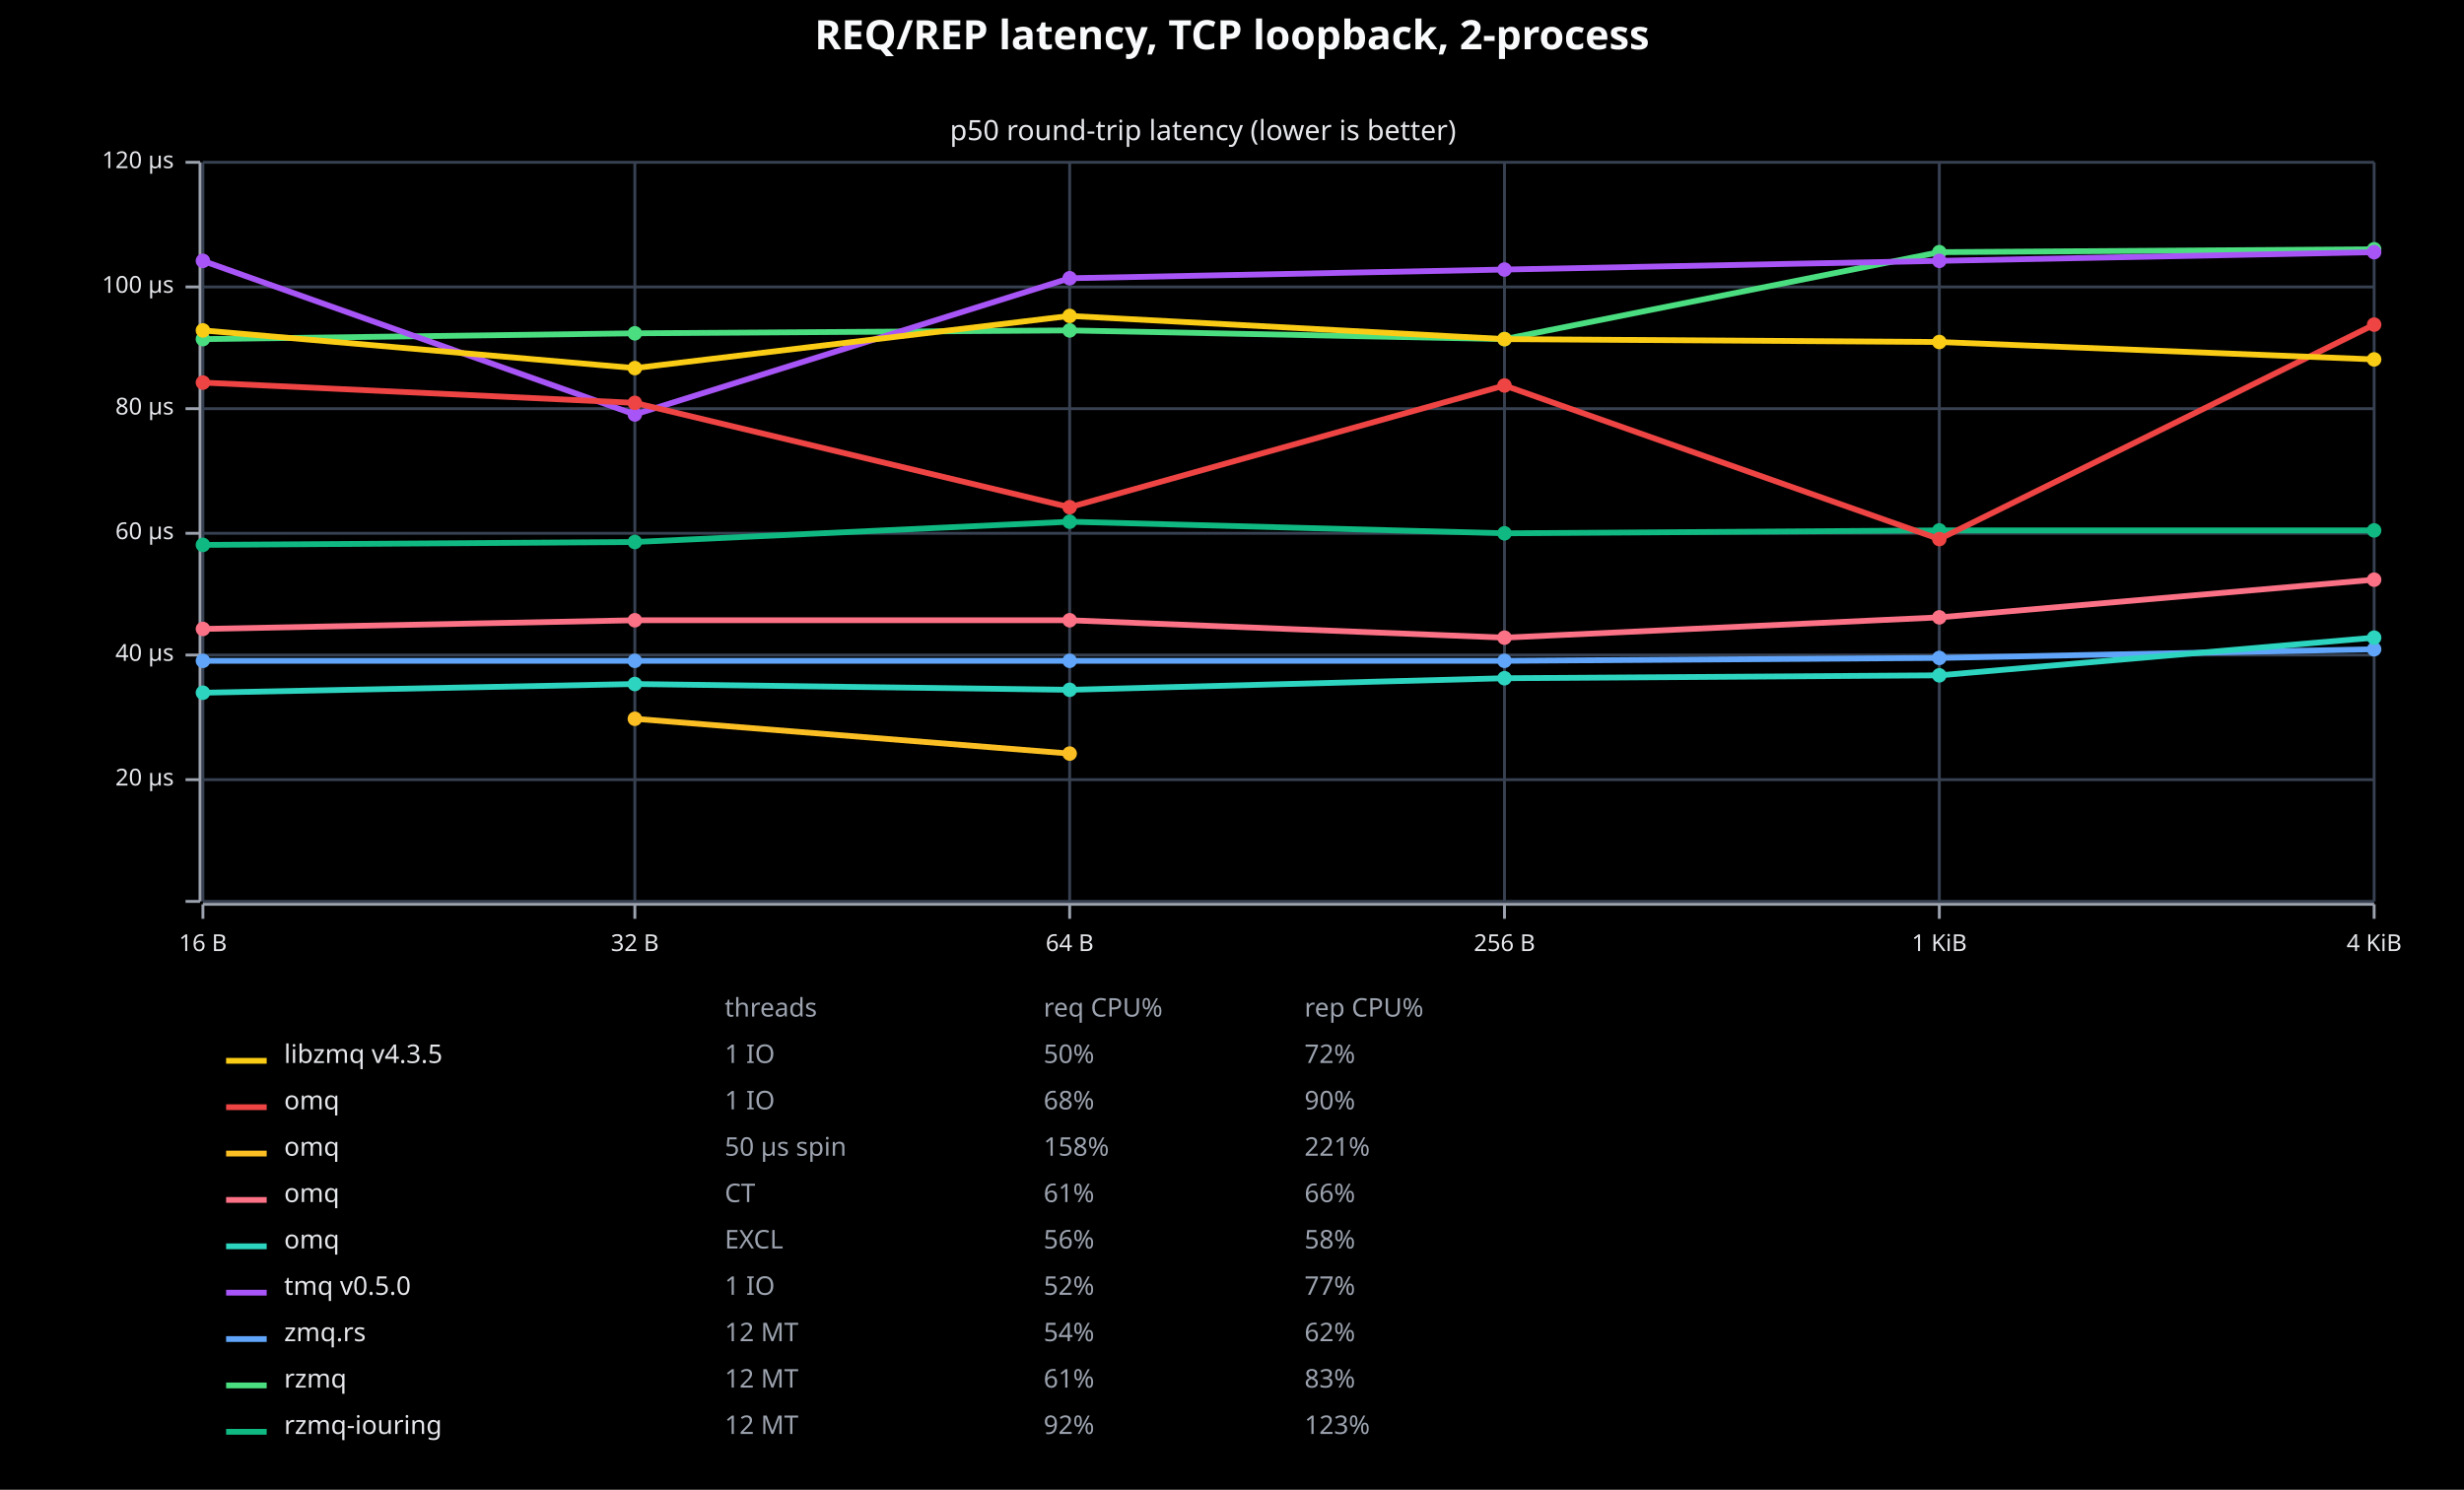
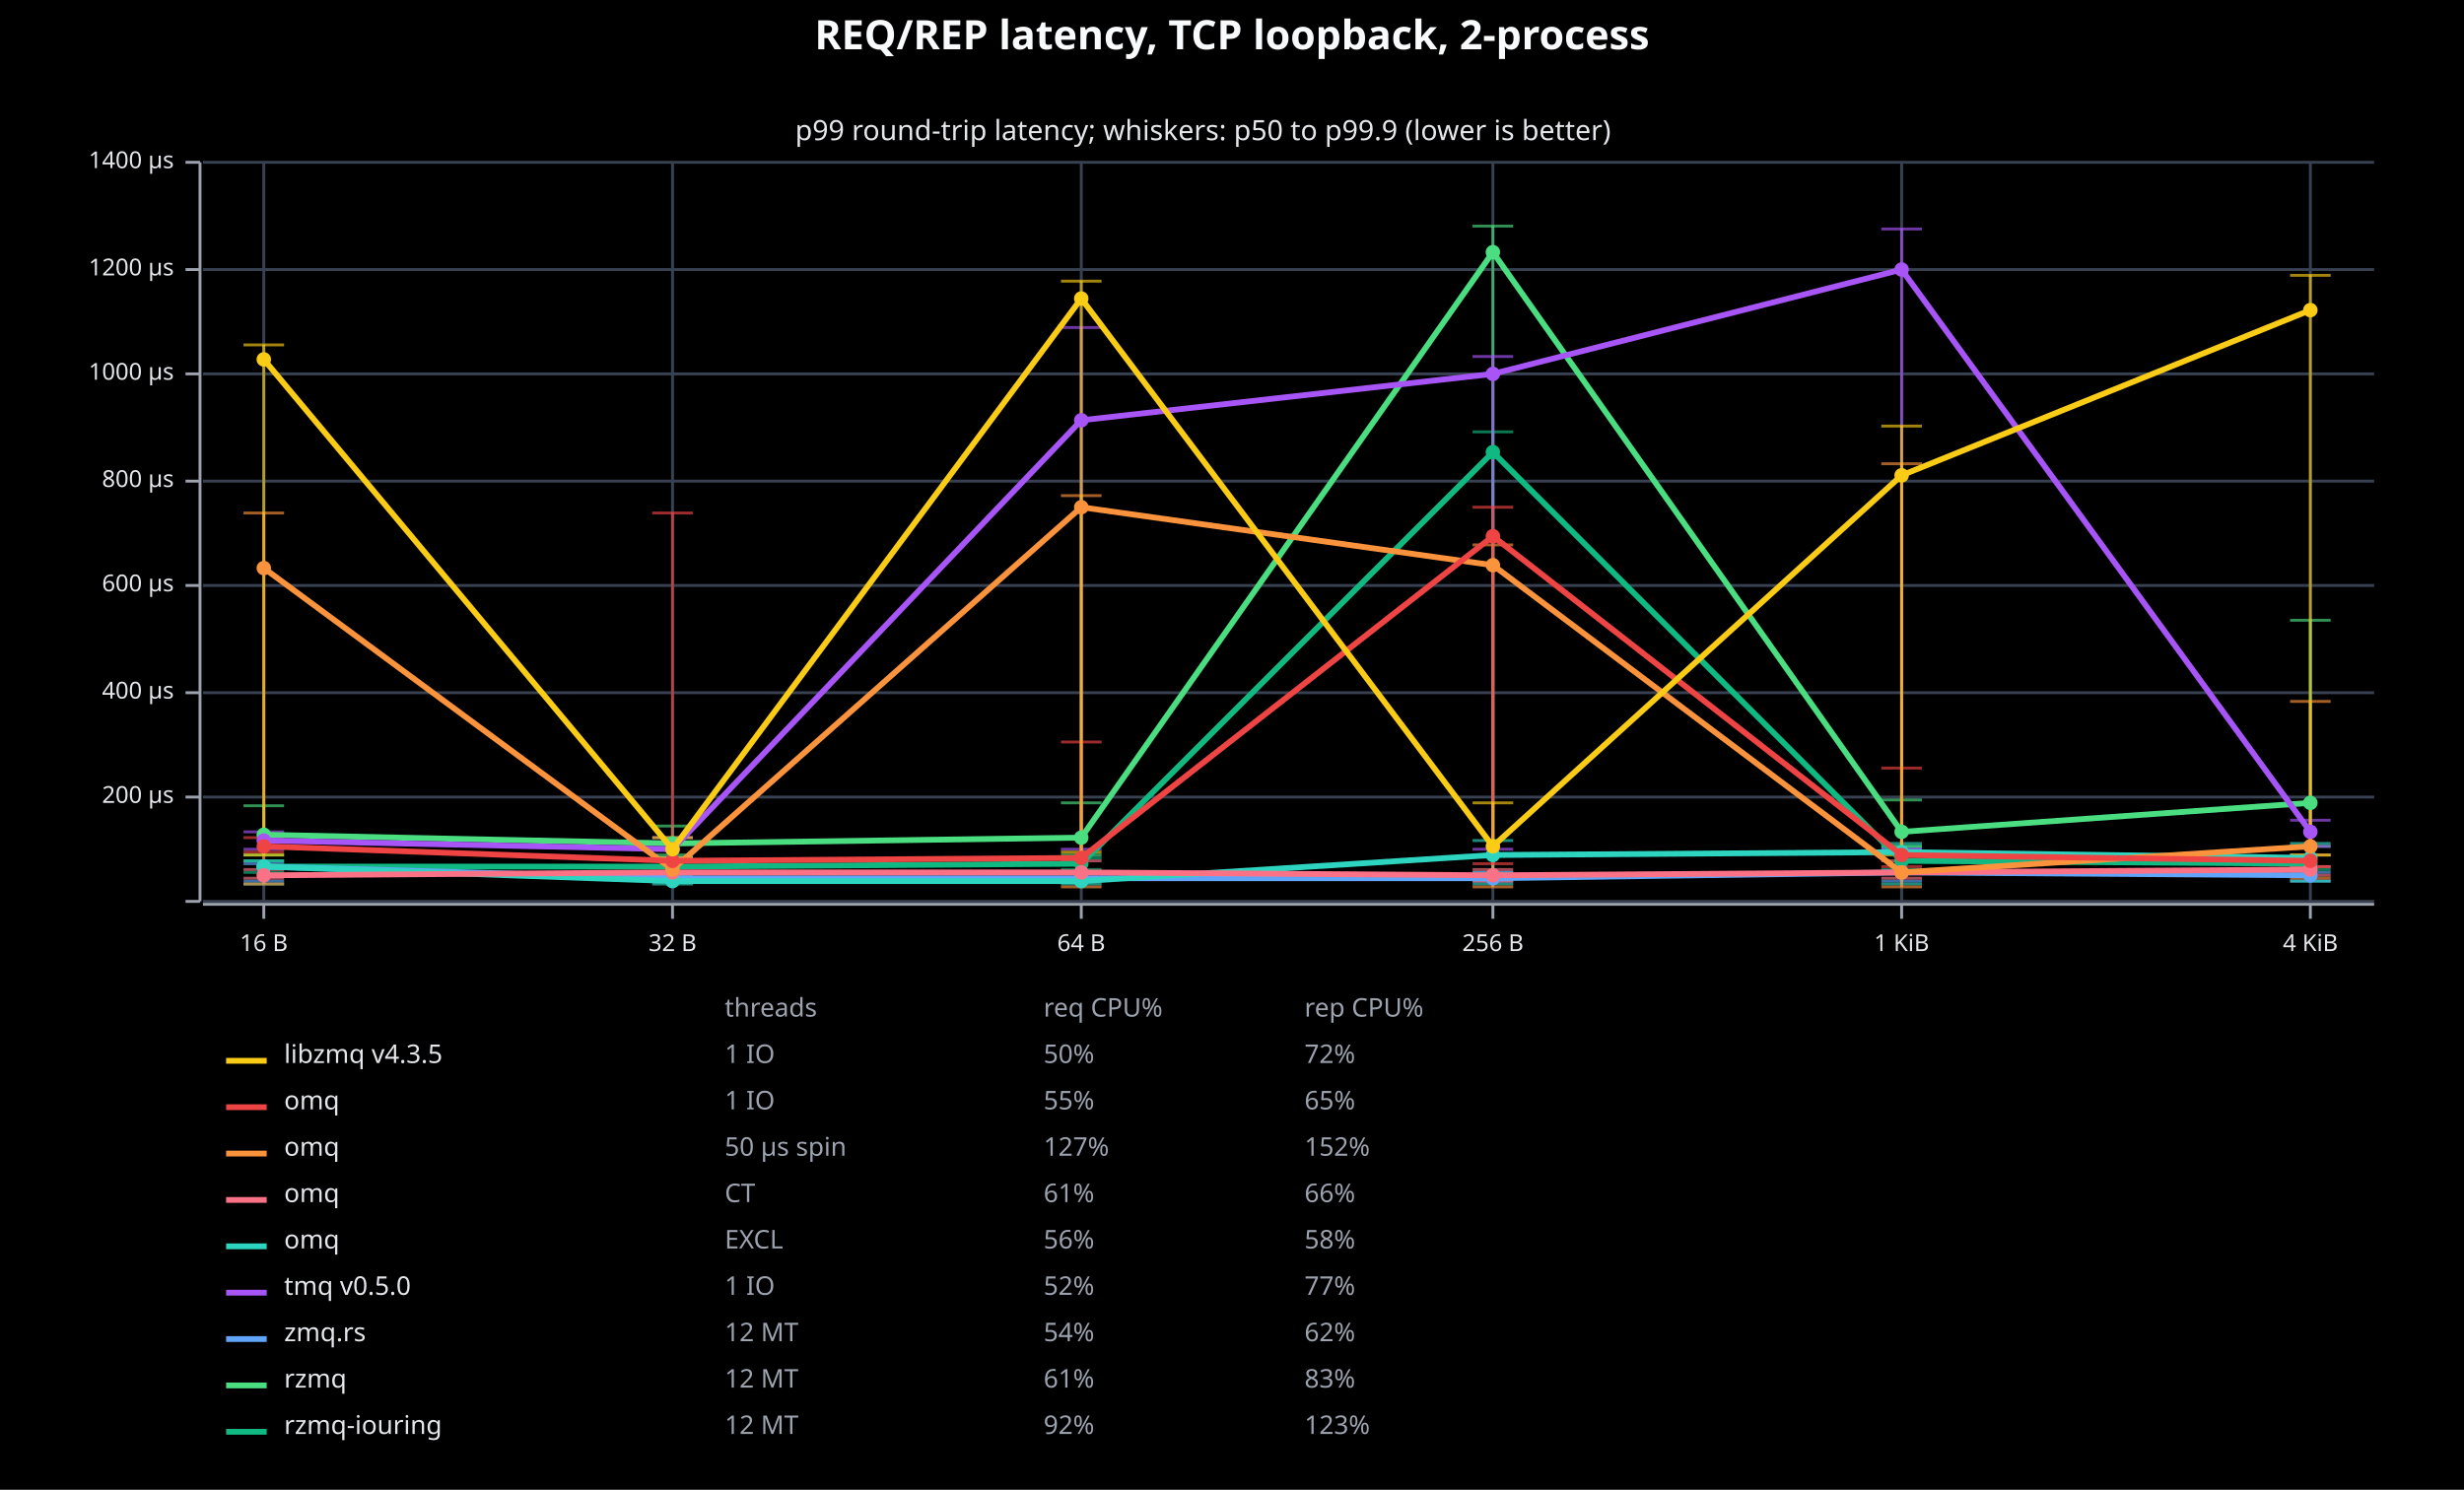
<svg xmlns="http://www.w3.org/2000/svg" viewBox="0 0 850 514" font-family="system-ui, -apple-system, sans-serif">
  <rect x="0" y="0" width="850" height="514" opacity="1" fill="#000000" stroke="none" />
  <text x="425" y="17" text-anchor="middle" font-family="sans-serif" font-size="14" font-weight="bold" fill="#F9FAFB">REQ/REP latency, TCP loopback, 2-process</text>
  <text x="415" y="41" dy="0.76em" text-anchor="middle" font-family="sans-serif" font-size="9.677" opacity="1" fill="#E5E7EB">
- p50 round-trip latency (lower is better)
- </text>
-   <line opacity="1" stroke="#374151" stroke-width="1" x1="70" y1="311" x2="70" y2="56" />
-   <line opacity="1" stroke="#374151" stroke-width="1" x1="219" y1="311" x2="219" y2="56" />
-   <line opacity="1" stroke="#374151" stroke-width="1" x1="369" y1="311" x2="369" y2="56" />
-   <line opacity="1" stroke="#374151" stroke-width="1" x1="519" y1="311" x2="519" y2="56" />
-   <line opacity="1" stroke="#374151" stroke-width="1" x1="669" y1="311" x2="669" y2="56" />
-   <line opacity="1" stroke="#374151" stroke-width="1" x1="819" y1="311" x2="819" y2="56" />
+ p99 round-trip latency; whiskers: p50 to p99.9 (lower is better)
+ </text>
+   <line opacity="1" stroke="#374151" stroke-width="1" x1="91" y1="311" x2="91" y2="56" />
+   <line opacity="1" stroke="#374151" stroke-width="1" x1="232" y1="311" x2="232" y2="56" />
+   <line opacity="1" stroke="#374151" stroke-width="1" x1="373" y1="311" x2="373" y2="56" />
+   <line opacity="1" stroke="#374151" stroke-width="1" x1="515" y1="311" x2="515" y2="56" />
+   <line opacity="1" stroke="#374151" stroke-width="1" x1="656" y1="311" x2="656" y2="56" />
+   <line opacity="1" stroke="#374151" stroke-width="1" x1="797" y1="311" x2="797" y2="56" />
  <line opacity="1" stroke="#374151" stroke-width="1" x1="70" y1="311" x2="819" y2="311" />
-   <line opacity="1" stroke="#374151" stroke-width="1" x1="70" y1="269" x2="819" y2="269" />
-   <line opacity="1" stroke="#374151" stroke-width="1" x1="70" y1="226" x2="819" y2="226" />
-   <line opacity="1" stroke="#374151" stroke-width="1" x1="70" y1="184" x2="819" y2="184" />
-   <line opacity="1" stroke="#374151" stroke-width="1" x1="70" y1="141" x2="819" y2="141" />
-   <line opacity="1" stroke="#374151" stroke-width="1" x1="70" y1="99" x2="819" y2="99" />
+   <line opacity="1" stroke="#374151" stroke-width="1" x1="70" y1="275" x2="819" y2="275" />
+   <line opacity="1" stroke="#374151" stroke-width="1" x1="70" y1="239" x2="819" y2="239" />
+   <line opacity="1" stroke="#374151" stroke-width="1" x1="70" y1="202" x2="819" y2="202" />
+   <line opacity="1" stroke="#374151" stroke-width="1" x1="70" y1="166" x2="819" y2="166" />
+   <line opacity="1" stroke="#374151" stroke-width="1" x1="70" y1="129" x2="819" y2="129" />
+   <line opacity="1" stroke="#374151" stroke-width="1" x1="70" y1="93" x2="819" y2="93" />
  <line opacity="1" stroke="#374151" stroke-width="1" x1="70" y1="56" x2="819" y2="56" />
  <polyline fill="none" opacity="1" stroke="#9CA3AF" stroke-width="1" points="69,56 69,311 " />
  <text x="60" y="311" dy="0.5ex" text-anchor="end" font-family="sans-serif" font-size="8.065" opacity="1" fill="#E5E7EB">

</text>
  <polyline fill="none" opacity="1" stroke="#9CA3AF" stroke-width="1" points="64,311 69,311 " />
-   <text x="60" y="269" dy="0.5ex" text-anchor="end" font-family="sans-serif" font-size="8.065" opacity="1" fill="#E5E7EB">
- 20 μs
- </text>
-   <polyline fill="none" opacity="1" stroke="#9CA3AF" stroke-width="1" points="64,269 69,269 " />
-   <text x="60" y="226" dy="0.5ex" text-anchor="end" font-family="sans-serif" font-size="8.065" opacity="1" fill="#E5E7EB">
- 40 μs
- </text>
-   <polyline fill="none" opacity="1" stroke="#9CA3AF" stroke-width="1" points="64,226 69,226 " />
-   <text x="60" y="184" dy="0.5ex" text-anchor="end" font-family="sans-serif" font-size="8.065" opacity="1" fill="#E5E7EB">
- 60 μs
- </text>
-   <polyline fill="none" opacity="1" stroke="#9CA3AF" stroke-width="1" points="64,184 69,184 " />
-   <text x="60" y="141" dy="0.5ex" text-anchor="end" font-family="sans-serif" font-size="8.065" opacity="1" fill="#E5E7EB">
- 80 μs
- </text>
-   <polyline fill="none" opacity="1" stroke="#9CA3AF" stroke-width="1" points="64,141 69,141 " />
-   <text x="60" y="99" dy="0.5ex" text-anchor="end" font-family="sans-serif" font-size="8.065" opacity="1" fill="#E5E7EB">
- 100 μs
- </text>
-   <polyline fill="none" opacity="1" stroke="#9CA3AF" stroke-width="1" points="64,99 69,99 " />
+   <text x="60" y="275" dy="0.5ex" text-anchor="end" font-family="sans-serif" font-size="8.065" opacity="1" fill="#E5E7EB">
+ 200 μs
+ </text>
+   <polyline fill="none" opacity="1" stroke="#9CA3AF" stroke-width="1" points="64,275 69,275 " />
+   <text x="60" y="239" dy="0.5ex" text-anchor="end" font-family="sans-serif" font-size="8.065" opacity="1" fill="#E5E7EB">
+ 400 μs
+ </text>
+   <polyline fill="none" opacity="1" stroke="#9CA3AF" stroke-width="1" points="64,239 69,239 " />
+   <text x="60" y="202" dy="0.5ex" text-anchor="end" font-family="sans-serif" font-size="8.065" opacity="1" fill="#E5E7EB">
+ 600 μs
+ </text>
+   <polyline fill="none" opacity="1" stroke="#9CA3AF" stroke-width="1" points="64,202 69,202 " />
+   <text x="60" y="166" dy="0.5ex" text-anchor="end" font-family="sans-serif" font-size="8.065" opacity="1" fill="#E5E7EB">
+ 800 μs
+ </text>
+   <polyline fill="none" opacity="1" stroke="#9CA3AF" stroke-width="1" points="64,166 69,166 " />
+   <text x="60" y="129" dy="0.5ex" text-anchor="end" font-family="sans-serif" font-size="8.065" opacity="1" fill="#E5E7EB">
+ 1000 μs
+ </text>
+   <polyline fill="none" opacity="1" stroke="#9CA3AF" stroke-width="1" points="64,129 69,129 " />
+   <text x="60" y="93" dy="0.5ex" text-anchor="end" font-family="sans-serif" font-size="8.065" opacity="1" fill="#E5E7EB">
+ 1200 μs
+ </text>
+   <polyline fill="none" opacity="1" stroke="#9CA3AF" stroke-width="1" points="64,93 69,93 " />
  <text x="60" y="56" dy="0.5ex" text-anchor="end" font-family="sans-serif" font-size="8.065" opacity="1" fill="#E5E7EB">
- 120 μs
+ 1400 μs
</text>
  <polyline fill="none" opacity="1" stroke="#9CA3AF" stroke-width="1" points="64,56 69,56 " />
  <polyline fill="none" opacity="1" stroke="#9CA3AF" stroke-width="1" points="70,312 819,312 " />
-   <text x="70" y="322" dy="0.76em" text-anchor="middle" font-family="sans-serif" font-size="8.065" opacity="1" fill="#E5E7EB">
+   <text x="91" y="322" dy="0.76em" text-anchor="middle" font-family="sans-serif" font-size="8.065" opacity="1" fill="#E5E7EB">
16 B
</text>
-   <polyline fill="none" opacity="1" stroke="#9CA3AF" stroke-width="1" points="70,312 70,317 " />
-   <text x="219" y="322" dy="0.76em" text-anchor="middle" font-family="sans-serif" font-size="8.065" opacity="1" fill="#E5E7EB">
+   <polyline fill="none" opacity="1" stroke="#9CA3AF" stroke-width="1" points="91,312 91,317 " />
+   <text x="232" y="322" dy="0.76em" text-anchor="middle" font-family="sans-serif" font-size="8.065" opacity="1" fill="#E5E7EB">
32 B
</text>
-   <polyline fill="none" opacity="1" stroke="#9CA3AF" stroke-width="1" points="219,312 219,317 " />
-   <text x="369" y="322" dy="0.76em" text-anchor="middle" font-family="sans-serif" font-size="8.065" opacity="1" fill="#E5E7EB">
+   <polyline fill="none" opacity="1" stroke="#9CA3AF" stroke-width="1" points="232,312 232,317 " />
+   <text x="373" y="322" dy="0.76em" text-anchor="middle" font-family="sans-serif" font-size="8.065" opacity="1" fill="#E5E7EB">
64 B
</text>
-   <polyline fill="none" opacity="1" stroke="#9CA3AF" stroke-width="1" points="369,312 369,317 " />
-   <text x="519" y="322" dy="0.76em" text-anchor="middle" font-family="sans-serif" font-size="8.065" opacity="1" fill="#E5E7EB">
+   <polyline fill="none" opacity="1" stroke="#9CA3AF" stroke-width="1" points="373,312 373,317 " />
+   <text x="515" y="322" dy="0.76em" text-anchor="middle" font-family="sans-serif" font-size="8.065" opacity="1" fill="#E5E7EB">
256 B
</text>
-   <polyline fill="none" opacity="1" stroke="#9CA3AF" stroke-width="1" points="519,312 519,317 " />
-   <text x="669" y="322" dy="0.76em" text-anchor="middle" font-family="sans-serif" font-size="8.065" opacity="1" fill="#E5E7EB">
+   <polyline fill="none" opacity="1" stroke="#9CA3AF" stroke-width="1" points="515,312 515,317 " />
+   <text x="656" y="322" dy="0.76em" text-anchor="middle" font-family="sans-serif" font-size="8.065" opacity="1" fill="#E5E7EB">
1 KiB
</text>
-   <polyline fill="none" opacity="1" stroke="#9CA3AF" stroke-width="1" points="669,312 669,317 " />
-   <text x="819" y="322" dy="0.76em" text-anchor="middle" font-family="sans-serif" font-size="8.065" opacity="1" fill="#E5E7EB">
+   <polyline fill="none" opacity="1" stroke="#9CA3AF" stroke-width="1" points="656,312 656,317 " />
+   <text x="797" y="322" dy="0.76em" text-anchor="middle" font-family="sans-serif" font-size="8.065" opacity="1" fill="#E5E7EB">
4 KiB
</text>
-   <polyline fill="none" opacity="1" stroke="#9CA3AF" stroke-width="1" points="819,312 819,317 " />
-   <polyline fill="none" opacity="1" stroke="#10B981" stroke-width="2" points="70,188 219,187 369,180 519,184 669,183 819,183 " />
-   <circle cx="70" cy="188" r="2.5" opacity="1" fill="#10B981" stroke="none" stroke-width="1" />
-   <circle cx="219" cy="187" r="2.5" opacity="1" fill="#10B981" stroke="none" stroke-width="1" />
-   <circle cx="369" cy="180" r="2.5" opacity="1" fill="#10B981" stroke="none" stroke-width="1" />
-   <circle cx="519" cy="184" r="2.5" opacity="1" fill="#10B981" stroke="none" stroke-width="1" />
-   <circle cx="669" cy="183" r="2.5" opacity="1" fill="#10B981" stroke="none" stroke-width="1" />
-   <circle cx="819" cy="183" r="2.5" opacity="1" fill="#10B981" stroke="none" stroke-width="1" />
-   <polyline fill="none" opacity="1" stroke="#4ADE80" stroke-width="2" points="70,117 219,115 369,114 519,117 669,87 819,86 " />
-   <circle cx="70" cy="117" r="2.5" opacity="1" fill="#4ADE80" stroke="none" stroke-width="1" />
-   <circle cx="219" cy="115" r="2.5" opacity="1" fill="#4ADE80" stroke="none" stroke-width="1" />
-   <circle cx="369" cy="114" r="2.5" opacity="1" fill="#4ADE80" stroke="none" stroke-width="1" />
-   <circle cx="519" cy="117" r="2.5" opacity="1" fill="#4ADE80" stroke="none" stroke-width="1" />
-   <circle cx="669" cy="87" r="2.5" opacity="1" fill="#4ADE80" stroke="none" stroke-width="1" />
-   <circle cx="819" cy="86" r="2.5" opacity="1" fill="#4ADE80" stroke="none" stroke-width="1" />
-   <polyline fill="none" opacity="1" stroke="#60A5FA" stroke-width="2" points="70,228 219,228 369,228 519,228 669,227 819,224 " />
-   <circle cx="70" cy="228" r="2.5" opacity="1" fill="#60A5FA" stroke="none" stroke-width="1" />
-   <circle cx="219" cy="228" r="2.5" opacity="1" fill="#60A5FA" stroke="none" stroke-width="1" />
-   <circle cx="369" cy="228" r="2.5" opacity="1" fill="#60A5FA" stroke="none" stroke-width="1" />
-   <circle cx="519" cy="228" r="2.5" opacity="1" fill="#60A5FA" stroke="none" stroke-width="1" />
-   <circle cx="669" cy="227" r="2.5" opacity="1" fill="#60A5FA" stroke="none" stroke-width="1" />
-   <circle cx="819" cy="224" r="2.5" opacity="1" fill="#60A5FA" stroke="none" stroke-width="1" />
-   <polyline fill="none" opacity="1" stroke="#A855F7" stroke-width="2" points="70,90 219,143 369,96 519,93 669,90 819,87 " />
-   <circle cx="70" cy="90" r="2.5" opacity="1" fill="#A855F7" stroke="none" stroke-width="1" />
-   <circle cx="219" cy="143" r="2.5" opacity="1" fill="#A855F7" stroke="none" stroke-width="1" />
-   <circle cx="369" cy="96" r="2.5" opacity="1" fill="#A855F7" stroke="none" stroke-width="1" />
-   <circle cx="519" cy="93" r="2.5" opacity="1" fill="#A855F7" stroke="none" stroke-width="1" />
-   <circle cx="669" cy="90" r="2.5" opacity="1" fill="#A855F7" stroke="none" stroke-width="1" />
-   <circle cx="819" cy="87" r="2.5" opacity="1" fill="#A855F7" stroke="none" stroke-width="1" />
-   <polyline fill="none" opacity="1" stroke="#2DD4BF" stroke-width="2" points="70,239 219,236 369,238 519,234 669,233 819,220 " />
-   <circle cx="70" cy="239" r="2.5" opacity="1" fill="#2DD4BF" stroke="none" stroke-width="1" />
-   <circle cx="219" cy="236" r="2.5" opacity="1" fill="#2DD4BF" stroke="none" stroke-width="1" />
-   <circle cx="369" cy="238" r="2.5" opacity="1" fill="#2DD4BF" stroke="none" stroke-width="1" />
-   <circle cx="519" cy="234" r="2.5" opacity="1" fill="#2DD4BF" stroke="none" stroke-width="1" />
-   <circle cx="669" cy="233" r="2.5" opacity="1" fill="#2DD4BF" stroke="none" stroke-width="1" />
-   <circle cx="819" cy="220" r="2.5" opacity="1" fill="#2DD4BF" stroke="none" stroke-width="1" />
-   <polyline fill="none" opacity="1" stroke="#FB7185" stroke-width="2" points="70,217 219,214 369,214 519,220 669,213 819,200 " />
-   <circle cx="70" cy="217" r="2.5" opacity="1" fill="#FB7185" stroke="none" stroke-width="1" />
-   <circle cx="219" cy="214" r="2.5" opacity="1" fill="#FB7185" stroke="none" stroke-width="1" />
-   <circle cx="369" cy="214" r="2.5" opacity="1" fill="#FB7185" stroke="none" stroke-width="1" />
-   <circle cx="519" cy="220" r="2.5" opacity="1" fill="#FB7185" stroke="none" stroke-width="1" />
-   <circle cx="669" cy="213" r="2.5" opacity="1" fill="#FB7185" stroke="none" stroke-width="1" />
-   <circle cx="819" cy="200" r="2.5" opacity="1" fill="#FB7185" stroke="none" stroke-width="1" />
-   <polyline fill="none" opacity="1" stroke="#FBBF24" stroke-width="2" points="219,248 369,260 " />
-   <circle cx="219" cy="248" r="2.5" opacity="1" fill="#FBBF24" stroke="none" stroke-width="1" />
-   <circle cx="369" cy="260" r="2.5" opacity="1" fill="#FBBF24" stroke="none" stroke-width="1" />
-   <polyline fill="none" opacity="1" stroke="#EF4444" stroke-width="2" points="70,132 219,139 369,175 519,133 669,186 819,112 " />
-   <circle cx="70" cy="132" r="2.5" opacity="1" fill="#EF4444" stroke="none" stroke-width="1" />
-   <circle cx="219" cy="139" r="2.5" opacity="1" fill="#EF4444" stroke="none" stroke-width="1" />
-   <circle cx="369" cy="175" r="2.5" opacity="1" fill="#EF4444" stroke="none" stroke-width="1" />
-   <circle cx="519" cy="133" r="2.5" opacity="1" fill="#EF4444" stroke="none" stroke-width="1" />
-   <circle cx="669" cy="186" r="2.5" opacity="1" fill="#EF4444" stroke="none" stroke-width="1" />
-   <circle cx="819" cy="112" r="2.5" opacity="1" fill="#EF4444" stroke="none" stroke-width="1" />
-   <polyline fill="none" opacity="1" stroke="#FACC15" stroke-width="2" points="70,114 219,127 369,109 519,117 669,118 819,124 " />
-   <circle cx="70" cy="114" r="2.5" opacity="1" fill="#FACC15" stroke="none" stroke-width="1" />
-   <circle cx="219" cy="127" r="2.5" opacity="1" fill="#FACC15" stroke="none" stroke-width="1" />
-   <circle cx="369" cy="109" r="2.5" opacity="1" fill="#FACC15" stroke="none" stroke-width="1" />
-   <circle cx="519" cy="117" r="2.5" opacity="1" fill="#FACC15" stroke="none" stroke-width="1" />
-   <circle cx="669" cy="118" r="2.5" opacity="1" fill="#FACC15" stroke="none" stroke-width="1" />
-   <circle cx="819" cy="124" r="2.5" opacity="1" fill="#FACC15" stroke="none" stroke-width="1" />
+   <polyline fill="none" opacity="1" stroke="#9CA3AF" stroke-width="1" points="797,312 797,317 " />
+   <polyline fill="none" opacity="0.65" stroke="#10B981" stroke-width="1" points="91,301 91,297 " />
+   <polyline fill="none" opacity="0.65" stroke="#10B981" stroke-width="1" points="84,301 98,301 " />
+   <polyline fill="none" opacity="0.65" stroke="#10B981" stroke-width="1" points="84,297 98,297 " />
+   <polyline fill="none" opacity="0.65" stroke="#10B981" stroke-width="1" points="232,301 232,296 " />
+   <polyline fill="none" opacity="0.65" stroke="#10B981" stroke-width="1" points="225,301 239,301 " />
+   <polyline fill="none" opacity="0.65" stroke="#10B981" stroke-width="1" points="225,296 239,296 " />
+   <polyline fill="none" opacity="0.65" stroke="#10B981" stroke-width="1" points="373,300 373,296 " />
+   <polyline fill="none" opacity="0.65" stroke="#10B981" stroke-width="1" points="366,300 380,300 " />
+   <polyline fill="none" opacity="0.65" stroke="#10B981" stroke-width="1" points="366,296 380,296 " />
+   <polyline fill="none" opacity="0.65" stroke="#10B981" stroke-width="1" points="515,301 515,149 " />
+   <polyline fill="none" opacity="0.65" stroke="#10B981" stroke-width="1" points="508,301 522,301 " />
+   <polyline fill="none" opacity="0.65" stroke="#10B981" stroke-width="1" points="508,149 522,149 " />
+   <polyline fill="none" opacity="0.65" stroke="#10B981" stroke-width="1" points="656,300 656,292 " />
+   <polyline fill="none" opacity="0.65" stroke="#10B981" stroke-width="1" points="649,300 663,300 " />
+   <polyline fill="none" opacity="0.65" stroke="#10B981" stroke-width="1" points="649,292 663,292 " />
+   <polyline fill="none" opacity="0.65" stroke="#10B981" stroke-width="1" points="797,300 797,295 " />
+   <polyline fill="none" opacity="0.65" stroke="#10B981" stroke-width="1" points="790,300 804,300 " />
+   <polyline fill="none" opacity="0.65" stroke="#10B981" stroke-width="1" points="790,295 804,295 " />
+   <polyline fill="none" opacity="0.65" stroke="#4ADE80" stroke-width="1" points="91,295 91,278 " />
+   <polyline fill="none" opacity="0.65" stroke="#4ADE80" stroke-width="1" points="84,295 98,295 " />
+   <polyline fill="none" opacity="0.65" stroke="#4ADE80" stroke-width="1" points="84,278 98,278 " />
+   <polyline fill="none" opacity="0.65" stroke="#4ADE80" stroke-width="1" points="232,295 232,285 " />
+   <polyline fill="none" opacity="0.65" stroke="#4ADE80" stroke-width="1" points="225,295 239,295 " />
+   <polyline fill="none" opacity="0.65" stroke="#4ADE80" stroke-width="1" points="225,285 239,285 " />
+   <polyline fill="none" opacity="0.65" stroke="#4ADE80" stroke-width="1" points="373,295 373,277 " />
+   <polyline fill="none" opacity="0.65" stroke="#4ADE80" stroke-width="1" points="366,295 380,295 " />
+   <polyline fill="none" opacity="0.65" stroke="#4ADE80" stroke-width="1" points="366,277 380,277 " />
+   <polyline fill="none" opacity="0.65" stroke="#4ADE80" stroke-width="1" points="515,295 515,78 " />
+   <polyline fill="none" opacity="0.65" stroke="#4ADE80" stroke-width="1" points="508,295 522,295 " />
+   <polyline fill="none" opacity="0.65" stroke="#4ADE80" stroke-width="1" points="508,78 522,78 " />
+   <polyline fill="none" opacity="0.65" stroke="#4ADE80" stroke-width="1" points="656,292 656,276 " />
+   <polyline fill="none" opacity="0.65" stroke="#4ADE80" stroke-width="1" points="649,292 663,292 " />
+   <polyline fill="none" opacity="0.65" stroke="#4ADE80" stroke-width="1" points="649,276 663,276 " />
+   <polyline fill="none" opacity="0.65" stroke="#4ADE80" stroke-width="1" points="797,292 797,214 " />
+   <polyline fill="none" opacity="0.65" stroke="#4ADE80" stroke-width="1" points="790,292 804,292 " />
+   <polyline fill="none" opacity="0.65" stroke="#4ADE80" stroke-width="1" points="790,214 804,214 " />
+   <polyline fill="none" opacity="0.65" stroke="#60A5FA" stroke-width="1" points="91,304 91,298 " />
+   <polyline fill="none" opacity="0.65" stroke="#60A5FA" stroke-width="1" points="84,304 98,304 " />
+   <polyline fill="none" opacity="0.65" stroke="#60A5FA" stroke-width="1" points="84,298 98,298 " />
+   <polyline fill="none" opacity="0.65" stroke="#60A5FA" stroke-width="1" points="232,304 232,296 " />
+   <polyline fill="none" opacity="0.65" stroke="#60A5FA" stroke-width="1" points="225,304 239,304 " />
+   <polyline fill="none" opacity="0.65" stroke="#60A5FA" stroke-width="1" points="225,296 239,296 " />
+   <polyline fill="none" opacity="0.65" stroke="#60A5FA" stroke-width="1" points="373,304 373,301 " />
+   <polyline fill="none" opacity="0.65" stroke="#60A5FA" stroke-width="1" points="366,304 380,304 " />
+   <polyline fill="none" opacity="0.65" stroke="#60A5FA" stroke-width="1" points="366,301 380,301 " />
+   <polyline fill="none" opacity="0.65" stroke="#60A5FA" stroke-width="1" points="515,304 515,301 " />
+   <polyline fill="none" opacity="0.65" stroke="#60A5FA" stroke-width="1" points="508,304 522,304 " />
+   <polyline fill="none" opacity="0.65" stroke="#60A5FA" stroke-width="1" points="508,301 522,301 " />
+   <polyline fill="none" opacity="0.65" stroke="#60A5FA" stroke-width="1" points="656,304 656,293 " />
+   <polyline fill="none" opacity="0.65" stroke="#60A5FA" stroke-width="1" points="649,304 663,304 " />
+   <polyline fill="none" opacity="0.65" stroke="#60A5FA" stroke-width="1" points="649,293 663,293 " />
+   <polyline fill="none" opacity="0.65" stroke="#60A5FA" stroke-width="1" points="797,304 797,301 " />
+   <polyline fill="none" opacity="0.65" stroke="#60A5FA" stroke-width="1" points="790,304 804,304 " />
+   <polyline fill="none" opacity="0.65" stroke="#60A5FA" stroke-width="1" points="790,301 804,301 " />
+   <polyline fill="none" opacity="0.65" stroke="#A855F7" stroke-width="1" points="91,293 91,287 " />
+   <polyline fill="none" opacity="0.65" stroke="#A855F7" stroke-width="1" points="84,293 98,293 " />
+   <polyline fill="none" opacity="0.65" stroke="#A855F7" stroke-width="1" points="84,287 98,287 " />
+   <polyline fill="none" opacity="0.65" stroke="#A855F7" stroke-width="1" points="232,297 232,289 " />
+   <polyline fill="none" opacity="0.65" stroke="#A855F7" stroke-width="1" points="225,297 239,297 " />
+   <polyline fill="none" opacity="0.65" stroke="#A855F7" stroke-width="1" points="225,289 239,289 " />
+   <polyline fill="none" opacity="0.65" stroke="#A855F7" stroke-width="1" points="373,293 373,113 " />
+   <polyline fill="none" opacity="0.65" stroke="#A855F7" stroke-width="1" points="366,293 380,293 " />
+   <polyline fill="none" opacity="0.65" stroke="#A855F7" stroke-width="1" points="366,113 380,113 " />
+   <polyline fill="none" opacity="0.65" stroke="#A855F7" stroke-width="1" points="515,293 515,123 " />
+   <polyline fill="none" opacity="0.65" stroke="#A855F7" stroke-width="1" points="508,293 522,293 " />
+   <polyline fill="none" opacity="0.65" stroke="#A855F7" stroke-width="1" points="508,123 522,123 " />
+   <polyline fill="none" opacity="0.65" stroke="#A855F7" stroke-width="1" points="656,293 656,79 " />
+   <polyline fill="none" opacity="0.65" stroke="#A855F7" stroke-width="1" points="649,293 663,293 " />
+   <polyline fill="none" opacity="0.65" stroke="#A855F7" stroke-width="1" points="649,79 663,79 " />
+   <polyline fill="none" opacity="0.65" stroke="#A855F7" stroke-width="1" points="797,292 797,283 " />
+   <polyline fill="none" opacity="0.65" stroke="#A855F7" stroke-width="1" points="790,292 804,292 " />
+   <polyline fill="none" opacity="0.65" stroke="#A855F7" stroke-width="1" points="790,283 804,283 " />
+   <polyline fill="none" opacity="0.65" stroke="#2DD4BF" stroke-width="1" points="91,305 91,297 " />
+   <polyline fill="none" opacity="0.65" stroke="#2DD4BF" stroke-width="1" points="84,305 98,305 " />
+   <polyline fill="none" opacity="0.65" stroke="#2DD4BF" stroke-width="1" points="84,297 98,297 " />
+   <polyline fill="none" opacity="0.65" stroke="#2DD4BF" stroke-width="1" points="232,305 232,302 " />
+   <polyline fill="none" opacity="0.65" stroke="#2DD4BF" stroke-width="1" points="225,305 239,305 " />
+   <polyline fill="none" opacity="0.65" stroke="#2DD4BF" stroke-width="1" points="225,302 239,302 " />
+   <polyline fill="none" opacity="0.65" stroke="#2DD4BF" stroke-width="1" points="373,305 373,301 " />
+   <polyline fill="none" opacity="0.65" stroke="#2DD4BF" stroke-width="1" points="366,305 380,305 " />
+   <polyline fill="none" opacity="0.65" stroke="#2DD4BF" stroke-width="1" points="366,301 380,301 " />
+   <polyline fill="none" opacity="0.65" stroke="#2DD4BF" stroke-width="1" points="515,305 515,290 " />
+   <polyline fill="none" opacity="0.65" stroke="#2DD4BF" stroke-width="1" points="508,305 522,305 " />
+   <polyline fill="none" opacity="0.65" stroke="#2DD4BF" stroke-width="1" points="508,290 522,290 " />
+   <polyline fill="none" opacity="0.65" stroke="#2DD4BF" stroke-width="1" points="656,305 656,291 " />
+   <polyline fill="none" opacity="0.65" stroke="#2DD4BF" stroke-width="1" points="649,305 663,305 " />
+   <polyline fill="none" opacity="0.65" stroke="#2DD4BF" stroke-width="1" points="649,291 663,291 " />
+   <polyline fill="none" opacity="0.65" stroke="#2DD4BF" stroke-width="1" points="797,304 797,291 " />
+   <polyline fill="none" opacity="0.65" stroke="#2DD4BF" stroke-width="1" points="790,304 804,304 " />
+   <polyline fill="none" opacity="0.65" stroke="#2DD4BF" stroke-width="1" points="790,291 804,291 " />
+   <polyline fill="none" opacity="0.65" stroke="#FB7185" stroke-width="1" points="91,303 91,300 " />
+   <polyline fill="none" opacity="0.65" stroke="#FB7185" stroke-width="1" points="84,303 98,303 " />
+   <polyline fill="none" opacity="0.65" stroke="#FB7185" stroke-width="1" points="84,300 98,300 " />
+   <polyline fill="none" opacity="0.65" stroke="#FB7185" stroke-width="1" points="232,303 232,299 " />
+   <polyline fill="none" opacity="0.65" stroke="#FB7185" stroke-width="1" points="225,303 239,303 " />
+   <polyline fill="none" opacity="0.65" stroke="#FB7185" stroke-width="1" points="225,299 239,299 " />
+   <polyline fill="none" opacity="0.65" stroke="#FB7185" stroke-width="1" points="373,303 373,297 " />
+   <polyline fill="none" opacity="0.65" stroke="#FB7185" stroke-width="1" points="366,303 380,303 " />
+   <polyline fill="none" opacity="0.65" stroke="#FB7185" stroke-width="1" points="366,297 380,297 " />
+   <polyline fill="none" opacity="0.65" stroke="#FB7185" stroke-width="1" points="515,304 515,300 " />
+   <polyline fill="none" opacity="0.65" stroke="#FB7185" stroke-width="1" points="508,304 522,304 " />
+   <polyline fill="none" opacity="0.65" stroke="#FB7185" stroke-width="1" points="508,300 522,300 " />
+   <polyline fill="none" opacity="0.65" stroke="#FB7185" stroke-width="1" points="656,303 656,297 " />
+   <polyline fill="none" opacity="0.65" stroke="#FB7185" stroke-width="1" points="649,303 663,303 " />
+   <polyline fill="none" opacity="0.65" stroke="#FB7185" stroke-width="1" points="649,297 663,297 " />
+   <polyline fill="none" opacity="0.65" stroke="#FB7185" stroke-width="1" points="797,302 797,299 " />
+   <polyline fill="none" opacity="0.65" stroke="#FB7185" stroke-width="1" points="790,302 804,302 " />
+   <polyline fill="none" opacity="0.65" stroke="#FB7185" stroke-width="1" points="790,299 804,299 " />
+   <polyline fill="none" opacity="0.65" stroke="#FB923C" stroke-width="1" points="91,305 91,177 " />
+   <polyline fill="none" opacity="0.65" stroke="#FB923C" stroke-width="1" points="84,305 98,305 " />
+   <polyline fill="none" opacity="0.65" stroke="#FB923C" stroke-width="1" points="84,177 98,177 " />
+   <polyline fill="none" opacity="0.65" stroke="#FB923C" stroke-width="1" points="232,304 232,297 " />
+   <polyline fill="none" opacity="0.65" stroke="#FB923C" stroke-width="1" points="225,304 239,304 " />
+   <polyline fill="none" opacity="0.65" stroke="#FB923C" stroke-width="1" points="225,297 239,297 " />
+   <polyline fill="none" opacity="0.65" stroke="#FB923C" stroke-width="1" points="373,306 373,171 " />
+   <polyline fill="none" opacity="0.65" stroke="#FB923C" stroke-width="1" points="366,306 380,306 " />
+   <polyline fill="none" opacity="0.65" stroke="#FB923C" stroke-width="1" points="366,171 380,171 " />
+   <polyline fill="none" opacity="0.65" stroke="#FB923C" stroke-width="1" points="515,306 515,188 " />
+   <polyline fill="none" opacity="0.65" stroke="#FB923C" stroke-width="1" points="508,306 522,306 " />
+   <polyline fill="none" opacity="0.65" stroke="#FB923C" stroke-width="1" points="508,188 522,188 " />
+   <polyline fill="none" opacity="0.65" stroke="#FB923C" stroke-width="1" points="656,306 656,160 " />
+   <polyline fill="none" opacity="0.65" stroke="#FB923C" stroke-width="1" points="649,306 663,306 " />
+   <polyline fill="none" opacity="0.65" stroke="#FB923C" stroke-width="1" points="649,160 663,160 " />
+   <polyline fill="none" opacity="0.65" stroke="#FB923C" stroke-width="1" points="797,303 797,242 " />
+   <polyline fill="none" opacity="0.65" stroke="#FB923C" stroke-width="1" points="790,303 804,303 " />
+   <polyline fill="none" opacity="0.65" stroke="#FB923C" stroke-width="1" points="790,242 804,242 " />
+   <polyline fill="none" opacity="0.65" stroke="#EF4444" stroke-width="1" points="91,294 91,289 " />
+   <polyline fill="none" opacity="0.65" stroke="#EF4444" stroke-width="1" points="84,294 98,294 " />
+   <polyline fill="none" opacity="0.65" stroke="#EF4444" stroke-width="1" points="84,289 98,289 " />
+   <polyline fill="none" opacity="0.65" stroke="#EF4444" stroke-width="1" points="232,301 232,177 " />
+   <polyline fill="none" opacity="0.65" stroke="#EF4444" stroke-width="1" points="225,301 239,301 " />
+   <polyline fill="none" opacity="0.65" stroke="#EF4444" stroke-width="1" points="225,177 239,177 " />
+   <polyline fill="none" opacity="0.65" stroke="#EF4444" stroke-width="1" points="373,301 373,256 " />
+   <polyline fill="none" opacity="0.65" stroke="#EF4444" stroke-width="1" points="366,301 380,301 " />
+   <polyline fill="none" opacity="0.65" stroke="#EF4444" stroke-width="1" points="366,256 380,256 " />
+   <polyline fill="none" opacity="0.65" stroke="#EF4444" stroke-width="1" points="515,298 515,175 " />
+   <polyline fill="none" opacity="0.65" stroke="#EF4444" stroke-width="1" points="508,298 522,298 " />
+   <polyline fill="none" opacity="0.65" stroke="#EF4444" stroke-width="1" points="508,175 522,175 " />
+   <polyline fill="none" opacity="0.65" stroke="#EF4444" stroke-width="1" points="656,299 656,265 " />
+   <polyline fill="none" opacity="0.65" stroke="#EF4444" stroke-width="1" points="649,299 663,299 " />
+   <polyline fill="none" opacity="0.65" stroke="#EF4444" stroke-width="1" points="649,265 663,265 " />
+   <polyline fill="none" opacity="0.65" stroke="#EF4444" stroke-width="1" points="797,299 797,295 " />
+   <polyline fill="none" opacity="0.65" stroke="#EF4444" stroke-width="1" points="790,299 804,299 " />
+   <polyline fill="none" opacity="0.65" stroke="#EF4444" stroke-width="1" points="790,295 804,295 " />
+   <polyline fill="none" opacity="0.65" stroke="#FACC15" stroke-width="1" points="91,295 91,119 " />
+   <polyline fill="none" opacity="0.65" stroke="#FACC15" stroke-width="1" points="84,295 98,295 " />
+   <polyline fill="none" opacity="0.65" stroke="#FACC15" stroke-width="1" points="84,119 98,119 " />
+   <polyline fill="none" opacity="0.65" stroke="#FACC15" stroke-width="1" points="232,296 232,289 " />
+   <polyline fill="none" opacity="0.65" stroke="#FACC15" stroke-width="1" points="225,296 239,296 " />
+   <polyline fill="none" opacity="0.65" stroke="#FACC15" stroke-width="1" points="225,289 239,289 " />
+   <polyline fill="none" opacity="0.65" stroke="#FACC15" stroke-width="1" points="373,294 373,97 " />
+   <polyline fill="none" opacity="0.65" stroke="#FACC15" stroke-width="1" points="366,294 380,294 " />
+   <polyline fill="none" opacity="0.65" stroke="#FACC15" stroke-width="1" points="366,97 380,97 " />
+   <polyline fill="none" opacity="0.65" stroke="#FACC15" stroke-width="1" points="515,295 515,277 " />
+   <polyline fill="none" opacity="0.65" stroke="#FACC15" stroke-width="1" points="508,295 522,295 " />
+   <polyline fill="none" opacity="0.65" stroke="#FACC15" stroke-width="1" points="508,277 522,277 " />
+   <polyline fill="none" opacity="0.65" stroke="#FACC15" stroke-width="1" points="656,295 656,147 " />
+   <polyline fill="none" opacity="0.65" stroke="#FACC15" stroke-width="1" points="649,295 663,295 " />
+   <polyline fill="none" opacity="0.65" stroke="#FACC15" stroke-width="1" points="649,147 663,147 " />
+   <polyline fill="none" opacity="0.65" stroke="#FACC15" stroke-width="1" points="797,295 797,95 " />
+   <polyline fill="none" opacity="0.65" stroke="#FACC15" stroke-width="1" points="790,295 804,295 " />
+   <polyline fill="none" opacity="0.65" stroke="#FACC15" stroke-width="1" points="790,95 804,95 " />
+   <polyline fill="none" opacity="1" stroke="#10B981" stroke-width="2" points="91,299 232,299 373,298 515,156 656,297 797,298 " />
+   <circle cx="91" cy="299" r="2.5" opacity="1" fill="#10B981" stroke="none" stroke-width="1" />
+   <circle cx="232" cy="299" r="2.5" opacity="1" fill="#10B981" stroke="none" stroke-width="1" />
+   <circle cx="373" cy="298" r="2.5" opacity="1" fill="#10B981" stroke="none" stroke-width="1" />
+   <circle cx="515" cy="156" r="2.5" opacity="1" fill="#10B981" stroke="none" stroke-width="1" />
+   <circle cx="656" cy="297" r="2.5" opacity="1" fill="#10B981" stroke="none" stroke-width="1" />
+   <circle cx="797" cy="298" r="2.5" opacity="1" fill="#10B981" stroke="none" stroke-width="1" />
+   <polyline fill="none" opacity="1" stroke="#4ADE80" stroke-width="2" points="91,288 232,291 373,289 515,87 656,287 797,277 " />
+   <circle cx="91" cy="288" r="2.5" opacity="1" fill="#4ADE80" stroke="none" stroke-width="1" />
+   <circle cx="232" cy="291" r="2.5" opacity="1" fill="#4ADE80" stroke="none" stroke-width="1" />
+   <circle cx="373" cy="289" r="2.5" opacity="1" fill="#4ADE80" stroke="none" stroke-width="1" />
+   <circle cx="515" cy="87" r="2.5" opacity="1" fill="#4ADE80" stroke="none" stroke-width="1" />
+   <circle cx="656" cy="287" r="2.5" opacity="1" fill="#4ADE80" stroke="none" stroke-width="1" />
+   <circle cx="797" cy="277" r="2.5" opacity="1" fill="#4ADE80" stroke="none" stroke-width="1" />
+   <polyline fill="none" opacity="1" stroke="#60A5FA" stroke-width="2" points="91,299 232,303 373,303 515,303 656,301 797,302 " />
+   <circle cx="91" cy="299" r="2.5" opacity="1" fill="#60A5FA" stroke="none" stroke-width="1" />
+   <circle cx="232" cy="303" r="2.5" opacity="1" fill="#60A5FA" stroke="none" stroke-width="1" />
+   <circle cx="373" cy="303" r="2.5" opacity="1" fill="#60A5FA" stroke="none" stroke-width="1" />
+   <circle cx="515" cy="303" r="2.5" opacity="1" fill="#60A5FA" stroke="none" stroke-width="1" />
+   <circle cx="656" cy="301" r="2.5" opacity="1" fill="#60A5FA" stroke="none" stroke-width="1" />
+   <circle cx="797" cy="302" r="2.5" opacity="1" fill="#60A5FA" stroke="none" stroke-width="1" />
+   <polyline fill="none" opacity="1" stroke="#A855F7" stroke-width="2" points="91,290 232,293 373,145 515,129 656,93 797,287 " />
+   <circle cx="91" cy="290" r="2.5" opacity="1" fill="#A855F7" stroke="none" stroke-width="1" />
+   <circle cx="232" cy="293" r="2.5" opacity="1" fill="#A855F7" stroke="none" stroke-width="1" />
+   <circle cx="373" cy="145" r="2.5" opacity="1" fill="#A855F7" stroke="none" stroke-width="1" />
+   <circle cx="515" cy="129" r="2.5" opacity="1" fill="#A855F7" stroke="none" stroke-width="1" />
+   <circle cx="656" cy="93" r="2.5" opacity="1" fill="#A855F7" stroke="none" stroke-width="1" />
+   <circle cx="797" cy="287" r="2.5" opacity="1" fill="#A855F7" stroke="none" stroke-width="1" />
+   <polyline fill="none" opacity="1" stroke="#2DD4BF" stroke-width="2" points="91,299 232,304 373,304 515,295 656,294 797,296 " />
+   <circle cx="91" cy="299" r="2.5" opacity="1" fill="#2DD4BF" stroke="none" stroke-width="1" />
+   <circle cx="232" cy="304" r="2.5" opacity="1" fill="#2DD4BF" stroke="none" stroke-width="1" />
+   <circle cx="373" cy="304" r="2.5" opacity="1" fill="#2DD4BF" stroke="none" stroke-width="1" />
+   <circle cx="515" cy="295" r="2.5" opacity="1" fill="#2DD4BF" stroke="none" stroke-width="1" />
+   <circle cx="656" cy="294" r="2.5" opacity="1" fill="#2DD4BF" stroke="none" stroke-width="1" />
+   <circle cx="797" cy="296" r="2.5" opacity="1" fill="#2DD4BF" stroke="none" stroke-width="1" />
+   <polyline fill="none" opacity="1" stroke="#FB7185" stroke-width="2" points="91,302 232,301 373,301 515,302 656,301 797,300 " />
+   <circle cx="91" cy="302" r="2.5" opacity="1" fill="#FB7185" stroke="none" stroke-width="1" />
+   <circle cx="232" cy="301" r="2.5" opacity="1" fill="#FB7185" stroke="none" stroke-width="1" />
+   <circle cx="373" cy="301" r="2.5" opacity="1" fill="#FB7185" stroke="none" stroke-width="1" />
+   <circle cx="515" cy="302" r="2.5" opacity="1" fill="#FB7185" stroke="none" stroke-width="1" />
+   <circle cx="656" cy="301" r="2.5" opacity="1" fill="#FB7185" stroke="none" stroke-width="1" />
+   <circle cx="797" cy="300" r="2.5" opacity="1" fill="#FB7185" stroke="none" stroke-width="1" />
+   <polyline fill="none" opacity="1" stroke="#FB923C" stroke-width="2" points="91,196 232,300 373,175 515,195 656,301 797,292 " />
+   <circle cx="91" cy="196" r="2.5" opacity="1" fill="#FB923C" stroke="none" stroke-width="1" />
+   <circle cx="232" cy="300" r="2.5" opacity="1" fill="#FB923C" stroke="none" stroke-width="1" />
+   <circle cx="373" cy="175" r="2.5" opacity="1" fill="#FB923C" stroke="none" stroke-width="1" />
+   <circle cx="515" cy="195" r="2.5" opacity="1" fill="#FB923C" stroke="none" stroke-width="1" />
+   <circle cx="656" cy="301" r="2.5" opacity="1" fill="#FB923C" stroke="none" stroke-width="1" />
+   <circle cx="797" cy="292" r="2.5" opacity="1" fill="#FB923C" stroke="none" stroke-width="1" />
+   <polyline fill="none" opacity="1" stroke="#EF4444" stroke-width="2" points="91,292 232,297 373,296 515,185 656,295 797,297 " />
+   <circle cx="91" cy="292" r="2.5" opacity="1" fill="#EF4444" stroke="none" stroke-width="1" />
+   <circle cx="232" cy="297" r="2.5" opacity="1" fill="#EF4444" stroke="none" stroke-width="1" />
+   <circle cx="373" cy="296" r="2.5" opacity="1" fill="#EF4444" stroke="none" stroke-width="1" />
+   <circle cx="515" cy="185" r="2.5" opacity="1" fill="#EF4444" stroke="none" stroke-width="1" />
+   <circle cx="656" cy="295" r="2.5" opacity="1" fill="#EF4444" stroke="none" stroke-width="1" />
+   <circle cx="797" cy="297" r="2.5" opacity="1" fill="#EF4444" stroke="none" stroke-width="1" />
+   <polyline fill="none" opacity="1" stroke="#FACC15" stroke-width="2" points="91,124 232,293 373,103 515,292 656,164 797,107 " />
+   <circle cx="91" cy="124" r="2.5" opacity="1" fill="#FACC15" stroke="none" stroke-width="1" />
+   <circle cx="232" cy="293" r="2.5" opacity="1" fill="#FACC15" stroke="none" stroke-width="1" />
+   <circle cx="373" cy="103" r="2.5" opacity="1" fill="#FACC15" stroke="none" stroke-width="1" />
+   <circle cx="515" cy="292" r="2.5" opacity="1" fill="#FACC15" stroke="none" stroke-width="1" />
+   <circle cx="656" cy="164" r="2.5" opacity="1" fill="#FACC15" stroke="none" stroke-width="1" />
+   <circle cx="797" cy="107" r="2.5" opacity="1" fill="#FACC15" stroke="none" stroke-width="1" />
  <text x="250" y="344" dy="0.76em" text-anchor="start" font-family="sans-serif" font-size="8.871" opacity="1" fill="#9CA3AF">
threads
</text>
  <text x="360" y="344" dy="0.76em" text-anchor="start" font-family="sans-serif" font-size="8.871" opacity="1" fill="#9CA3AF">
req CPU%
</text>
  <text x="450" y="344" dy="0.76em" text-anchor="start" font-family="sans-serif" font-size="8.871" opacity="1" fill="#9CA3AF">
rep CPU%
</text>
  <polyline fill="none" opacity="1" stroke="#FACC15" stroke-width="2" points="78,366 92,366 " />
  <text x="98" y="360" dy="0.76em" text-anchor="start" font-family="sans-serif" font-size="8.871" opacity="1" fill="#E5E7EB">
libzmq v4.3.5
</text>
  <text x="250" y="360" dy="0.76em" text-anchor="start" font-family="sans-serif" font-size="8.871" opacity="1" fill="#9CA3AF">
1 IO
</text>
  <text x="360" y="360" dy="0.76em" text-anchor="start" font-family="sans-serif" font-size="8.871" opacity="1" fill="#9CA3AF">
50%
</text>
  <text x="450" y="360" dy="0.76em" text-anchor="start" font-family="sans-serif" font-size="8.871" opacity="1" fill="#9CA3AF">
72%
</text>
  <polyline fill="none" opacity="1" stroke="#EF4444" stroke-width="2" points="78,382 92,382 " />
  <text x="98" y="376" dy="0.76em" text-anchor="start" font-family="sans-serif" font-size="8.871" opacity="1" fill="#E5E7EB">
omq
</text>
  <text x="250" y="376" dy="0.76em" text-anchor="start" font-family="sans-serif" font-size="8.871" opacity="1" fill="#9CA3AF">
1 IO
</text>
  <text x="360" y="376" dy="0.76em" text-anchor="start" font-family="sans-serif" font-size="8.871" opacity="1" fill="#9CA3AF">
- 68%
+ 55%
</text>
  <text x="450" y="376" dy="0.76em" text-anchor="start" font-family="sans-serif" font-size="8.871" opacity="1" fill="#9CA3AF">
- 90%
- </text>
-   <polyline fill="none" opacity="1" stroke="#FBBF24" stroke-width="2" points="78,398 92,398 " />
+ 65%
+ </text>
+   <polyline fill="none" opacity="1" stroke="#FB923C" stroke-width="2" points="78,398 92,398 " />
  <text x="98" y="392" dy="0.76em" text-anchor="start" font-family="sans-serif" font-size="8.871" opacity="1" fill="#E5E7EB">
omq
</text>
  <text x="250" y="392" dy="0.76em" text-anchor="start" font-family="sans-serif" font-size="8.871" opacity="1" fill="#9CA3AF">
50 μs spin
</text>
  <text x="360" y="392" dy="0.76em" text-anchor="start" font-family="sans-serif" font-size="8.871" opacity="1" fill="#9CA3AF">
- 158%
+ 127%
</text>
  <text x="450" y="392" dy="0.76em" text-anchor="start" font-family="sans-serif" font-size="8.871" opacity="1" fill="#9CA3AF">
- 221%
+ 152%
</text>
  <polyline fill="none" opacity="1" stroke="#FB7185" stroke-width="2" points="78,414 92,414 " />
  <text x="98" y="408" dy="0.76em" text-anchor="start" font-family="sans-serif" font-size="8.871" opacity="1" fill="#E5E7EB">
omq
</text>
  <text x="250" y="408" dy="0.76em" text-anchor="start" font-family="sans-serif" font-size="8.871" opacity="1" fill="#9CA3AF">
CT
</text>
  <text x="360" y="408" dy="0.76em" text-anchor="start" font-family="sans-serif" font-size="8.871" opacity="1" fill="#9CA3AF">
61%
</text>
  <text x="450" y="408" dy="0.76em" text-anchor="start" font-family="sans-serif" font-size="8.871" opacity="1" fill="#9CA3AF">
66%
</text>
  <polyline fill="none" opacity="1" stroke="#2DD4BF" stroke-width="2" points="78,430 92,430 " />
  <text x="98" y="424" dy="0.76em" text-anchor="start" font-family="sans-serif" font-size="8.871" opacity="1" fill="#E5E7EB">
omq
</text>
  <text x="250" y="424" dy="0.76em" text-anchor="start" font-family="sans-serif" font-size="8.871" opacity="1" fill="#9CA3AF">
EXCL
</text>
  <text x="360" y="424" dy="0.76em" text-anchor="start" font-family="sans-serif" font-size="8.871" opacity="1" fill="#9CA3AF">
56%
</text>
  <text x="450" y="424" dy="0.76em" text-anchor="start" font-family="sans-serif" font-size="8.871" opacity="1" fill="#9CA3AF">
58%
</text>
  <polyline fill="none" opacity="1" stroke="#A855F7" stroke-width="2" points="78,446 92,446 " />
  <text x="98" y="440" dy="0.76em" text-anchor="start" font-family="sans-serif" font-size="8.871" opacity="1" fill="#E5E7EB">
tmq v0.5.0
</text>
  <text x="250" y="440" dy="0.76em" text-anchor="start" font-family="sans-serif" font-size="8.871" opacity="1" fill="#9CA3AF">
1 IO
</text>
  <text x="360" y="440" dy="0.76em" text-anchor="start" font-family="sans-serif" font-size="8.871" opacity="1" fill="#9CA3AF">
52%
</text>
  <text x="450" y="440" dy="0.76em" text-anchor="start" font-family="sans-serif" font-size="8.871" opacity="1" fill="#9CA3AF">
77%
</text>
  <polyline fill="none" opacity="1" stroke="#60A5FA" stroke-width="2" points="78,462 92,462 " />
  <text x="98" y="456" dy="0.76em" text-anchor="start" font-family="sans-serif" font-size="8.871" opacity="1" fill="#E5E7EB">
zmq.rs
</text>
  <text x="250" y="456" dy="0.76em" text-anchor="start" font-family="sans-serif" font-size="8.871" opacity="1" fill="#9CA3AF">
12 MT
</text>
  <text x="360" y="456" dy="0.76em" text-anchor="start" font-family="sans-serif" font-size="8.871" opacity="1" fill="#9CA3AF">
54%
</text>
  <text x="450" y="456" dy="0.76em" text-anchor="start" font-family="sans-serif" font-size="8.871" opacity="1" fill="#9CA3AF">
62%
</text>
  <polyline fill="none" opacity="1" stroke="#4ADE80" stroke-width="2" points="78,478 92,478 " />
  <text x="98" y="472" dy="0.76em" text-anchor="start" font-family="sans-serif" font-size="8.871" opacity="1" fill="#E5E7EB">
rzmq
</text>
  <text x="250" y="472" dy="0.76em" text-anchor="start" font-family="sans-serif" font-size="8.871" opacity="1" fill="#9CA3AF">
12 MT
</text>
  <text x="360" y="472" dy="0.76em" text-anchor="start" font-family="sans-serif" font-size="8.871" opacity="1" fill="#9CA3AF">
61%
</text>
  <text x="450" y="472" dy="0.76em" text-anchor="start" font-family="sans-serif" font-size="8.871" opacity="1" fill="#9CA3AF">
83%
</text>
  <polyline fill="none" opacity="1" stroke="#10B981" stroke-width="2" points="78,494 92,494 " />
  <text x="98" y="488" dy="0.76em" text-anchor="start" font-family="sans-serif" font-size="8.871" opacity="1" fill="#E5E7EB">
rzmq-iouring
</text>
  <text x="250" y="488" dy="0.76em" text-anchor="start" font-family="sans-serif" font-size="8.871" opacity="1" fill="#9CA3AF">
12 MT
</text>
  <text x="360" y="488" dy="0.76em" text-anchor="start" font-family="sans-serif" font-size="8.871" opacity="1" fill="#9CA3AF">
92%
</text>
  <text x="450" y="488" dy="0.76em" text-anchor="start" font-family="sans-serif" font-size="8.871" opacity="1" fill="#9CA3AF">
123%
</text>
</svg>
